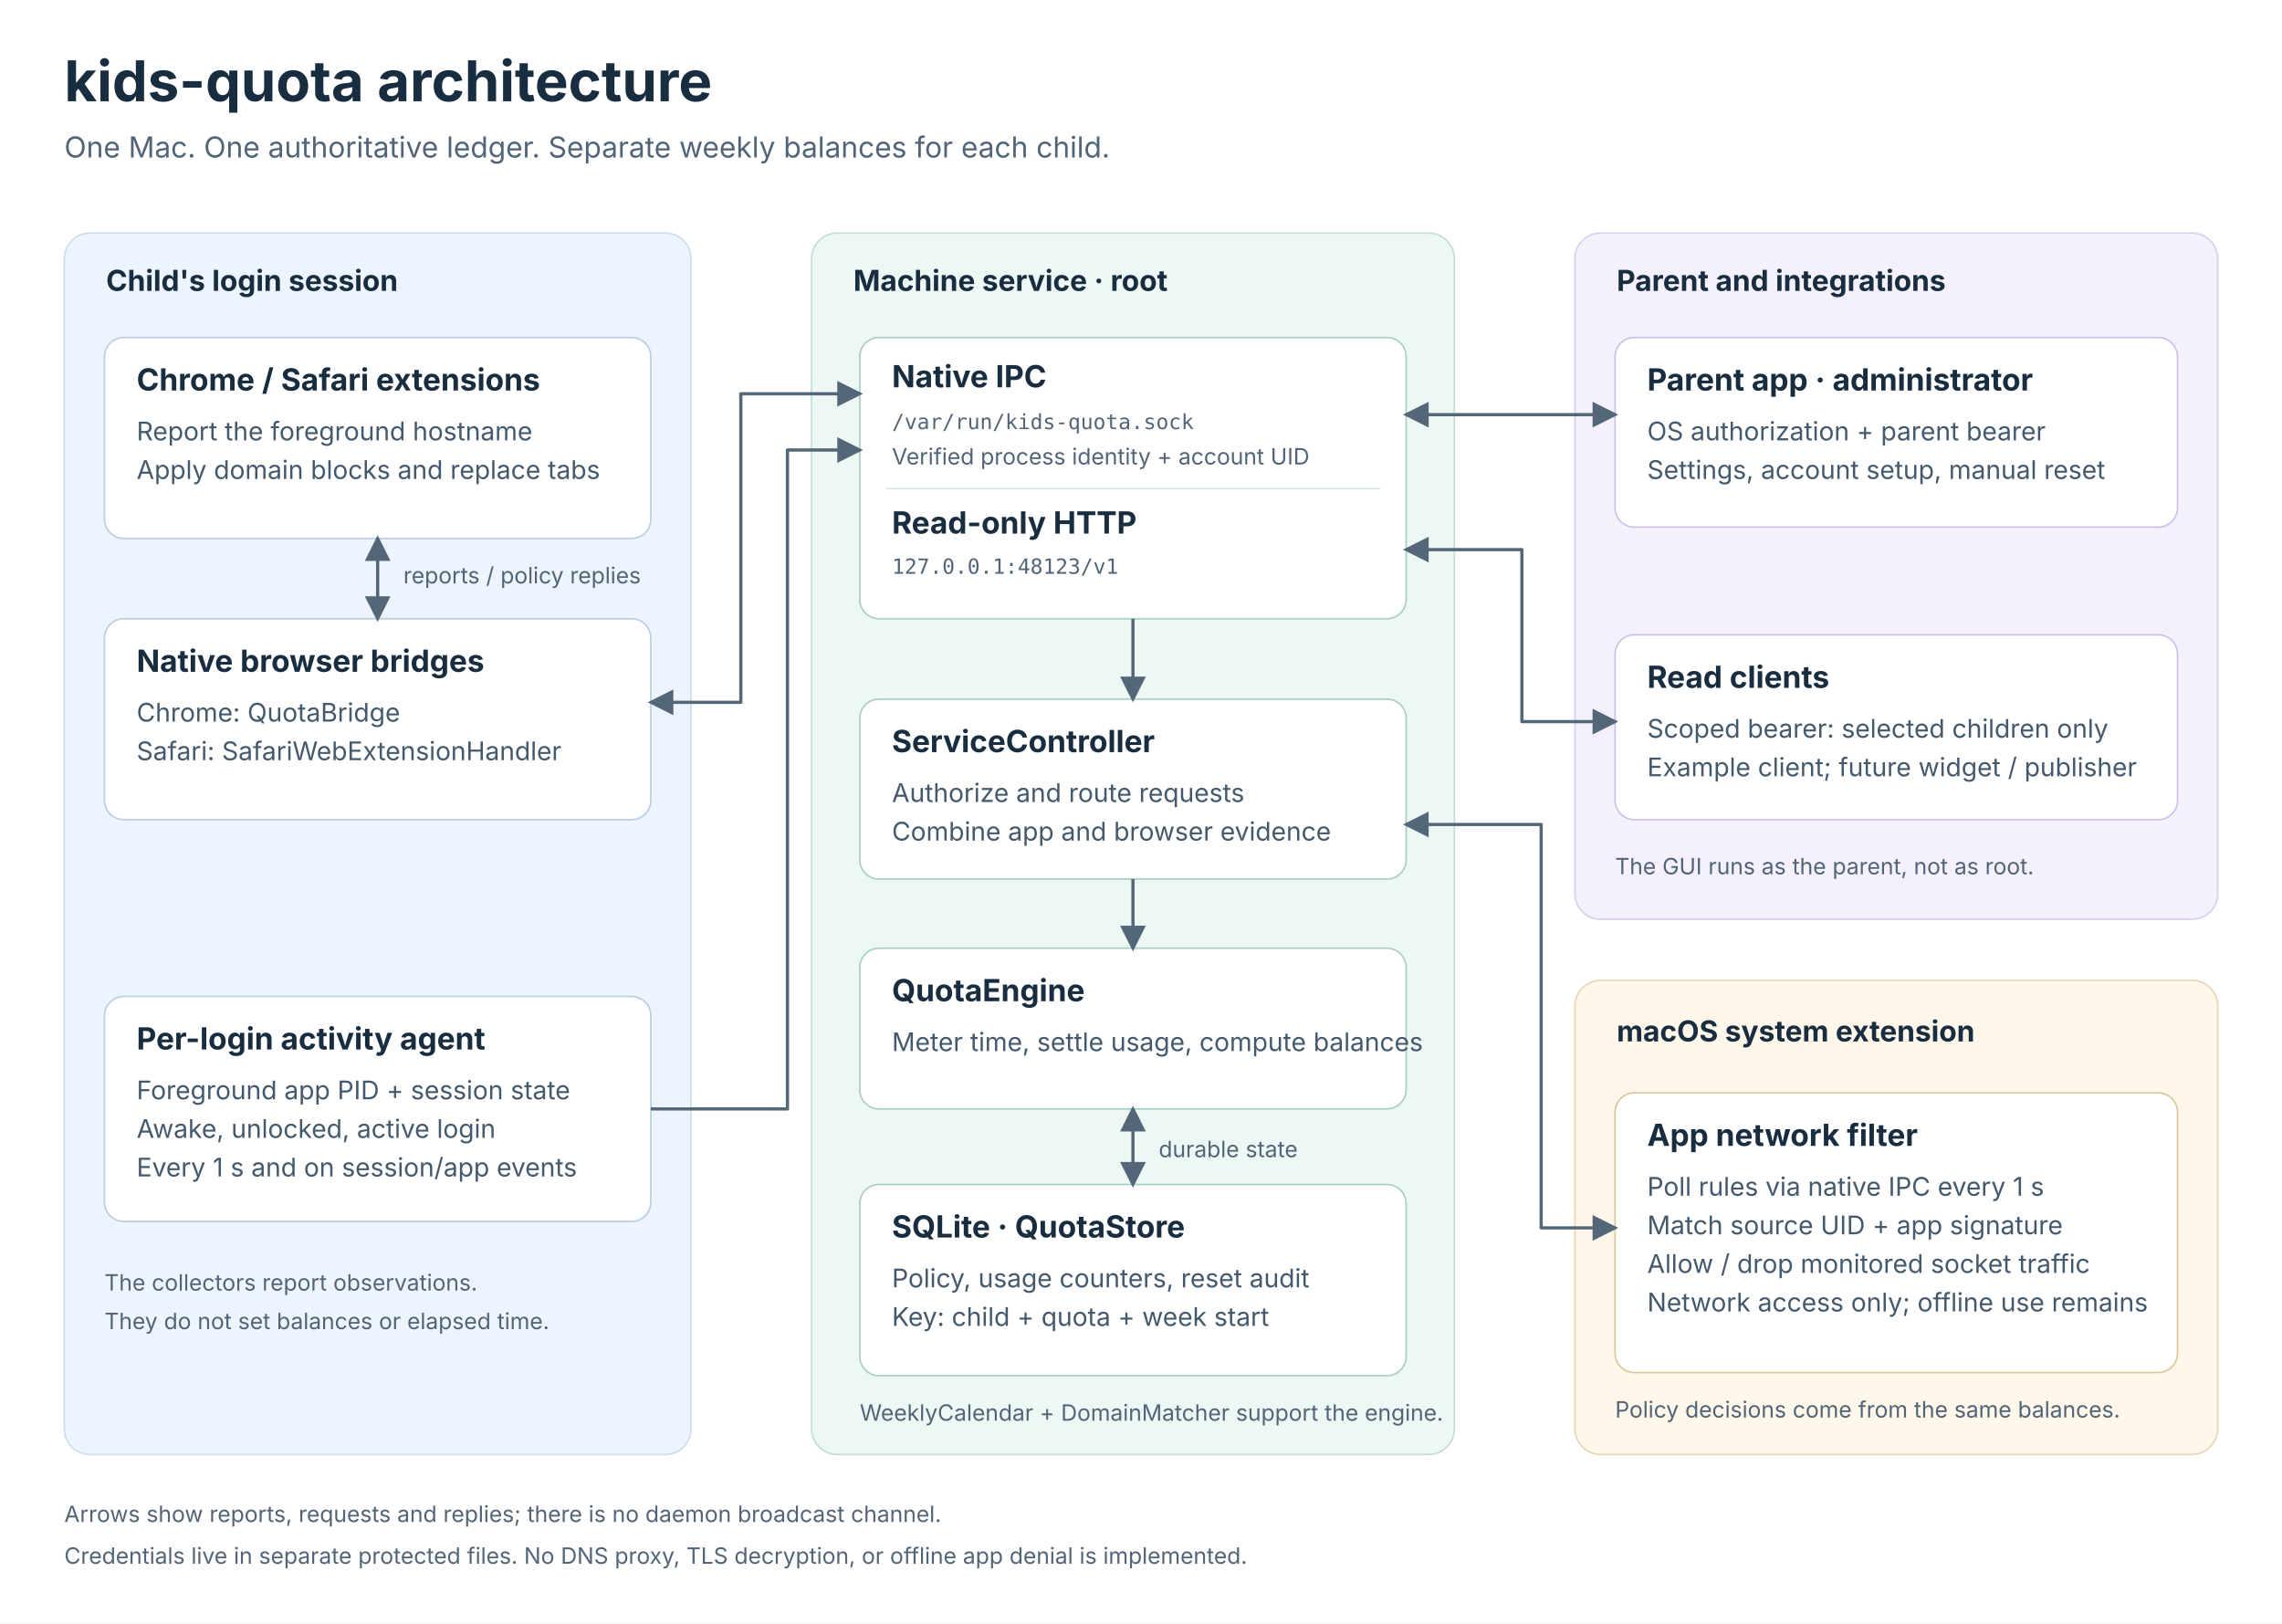
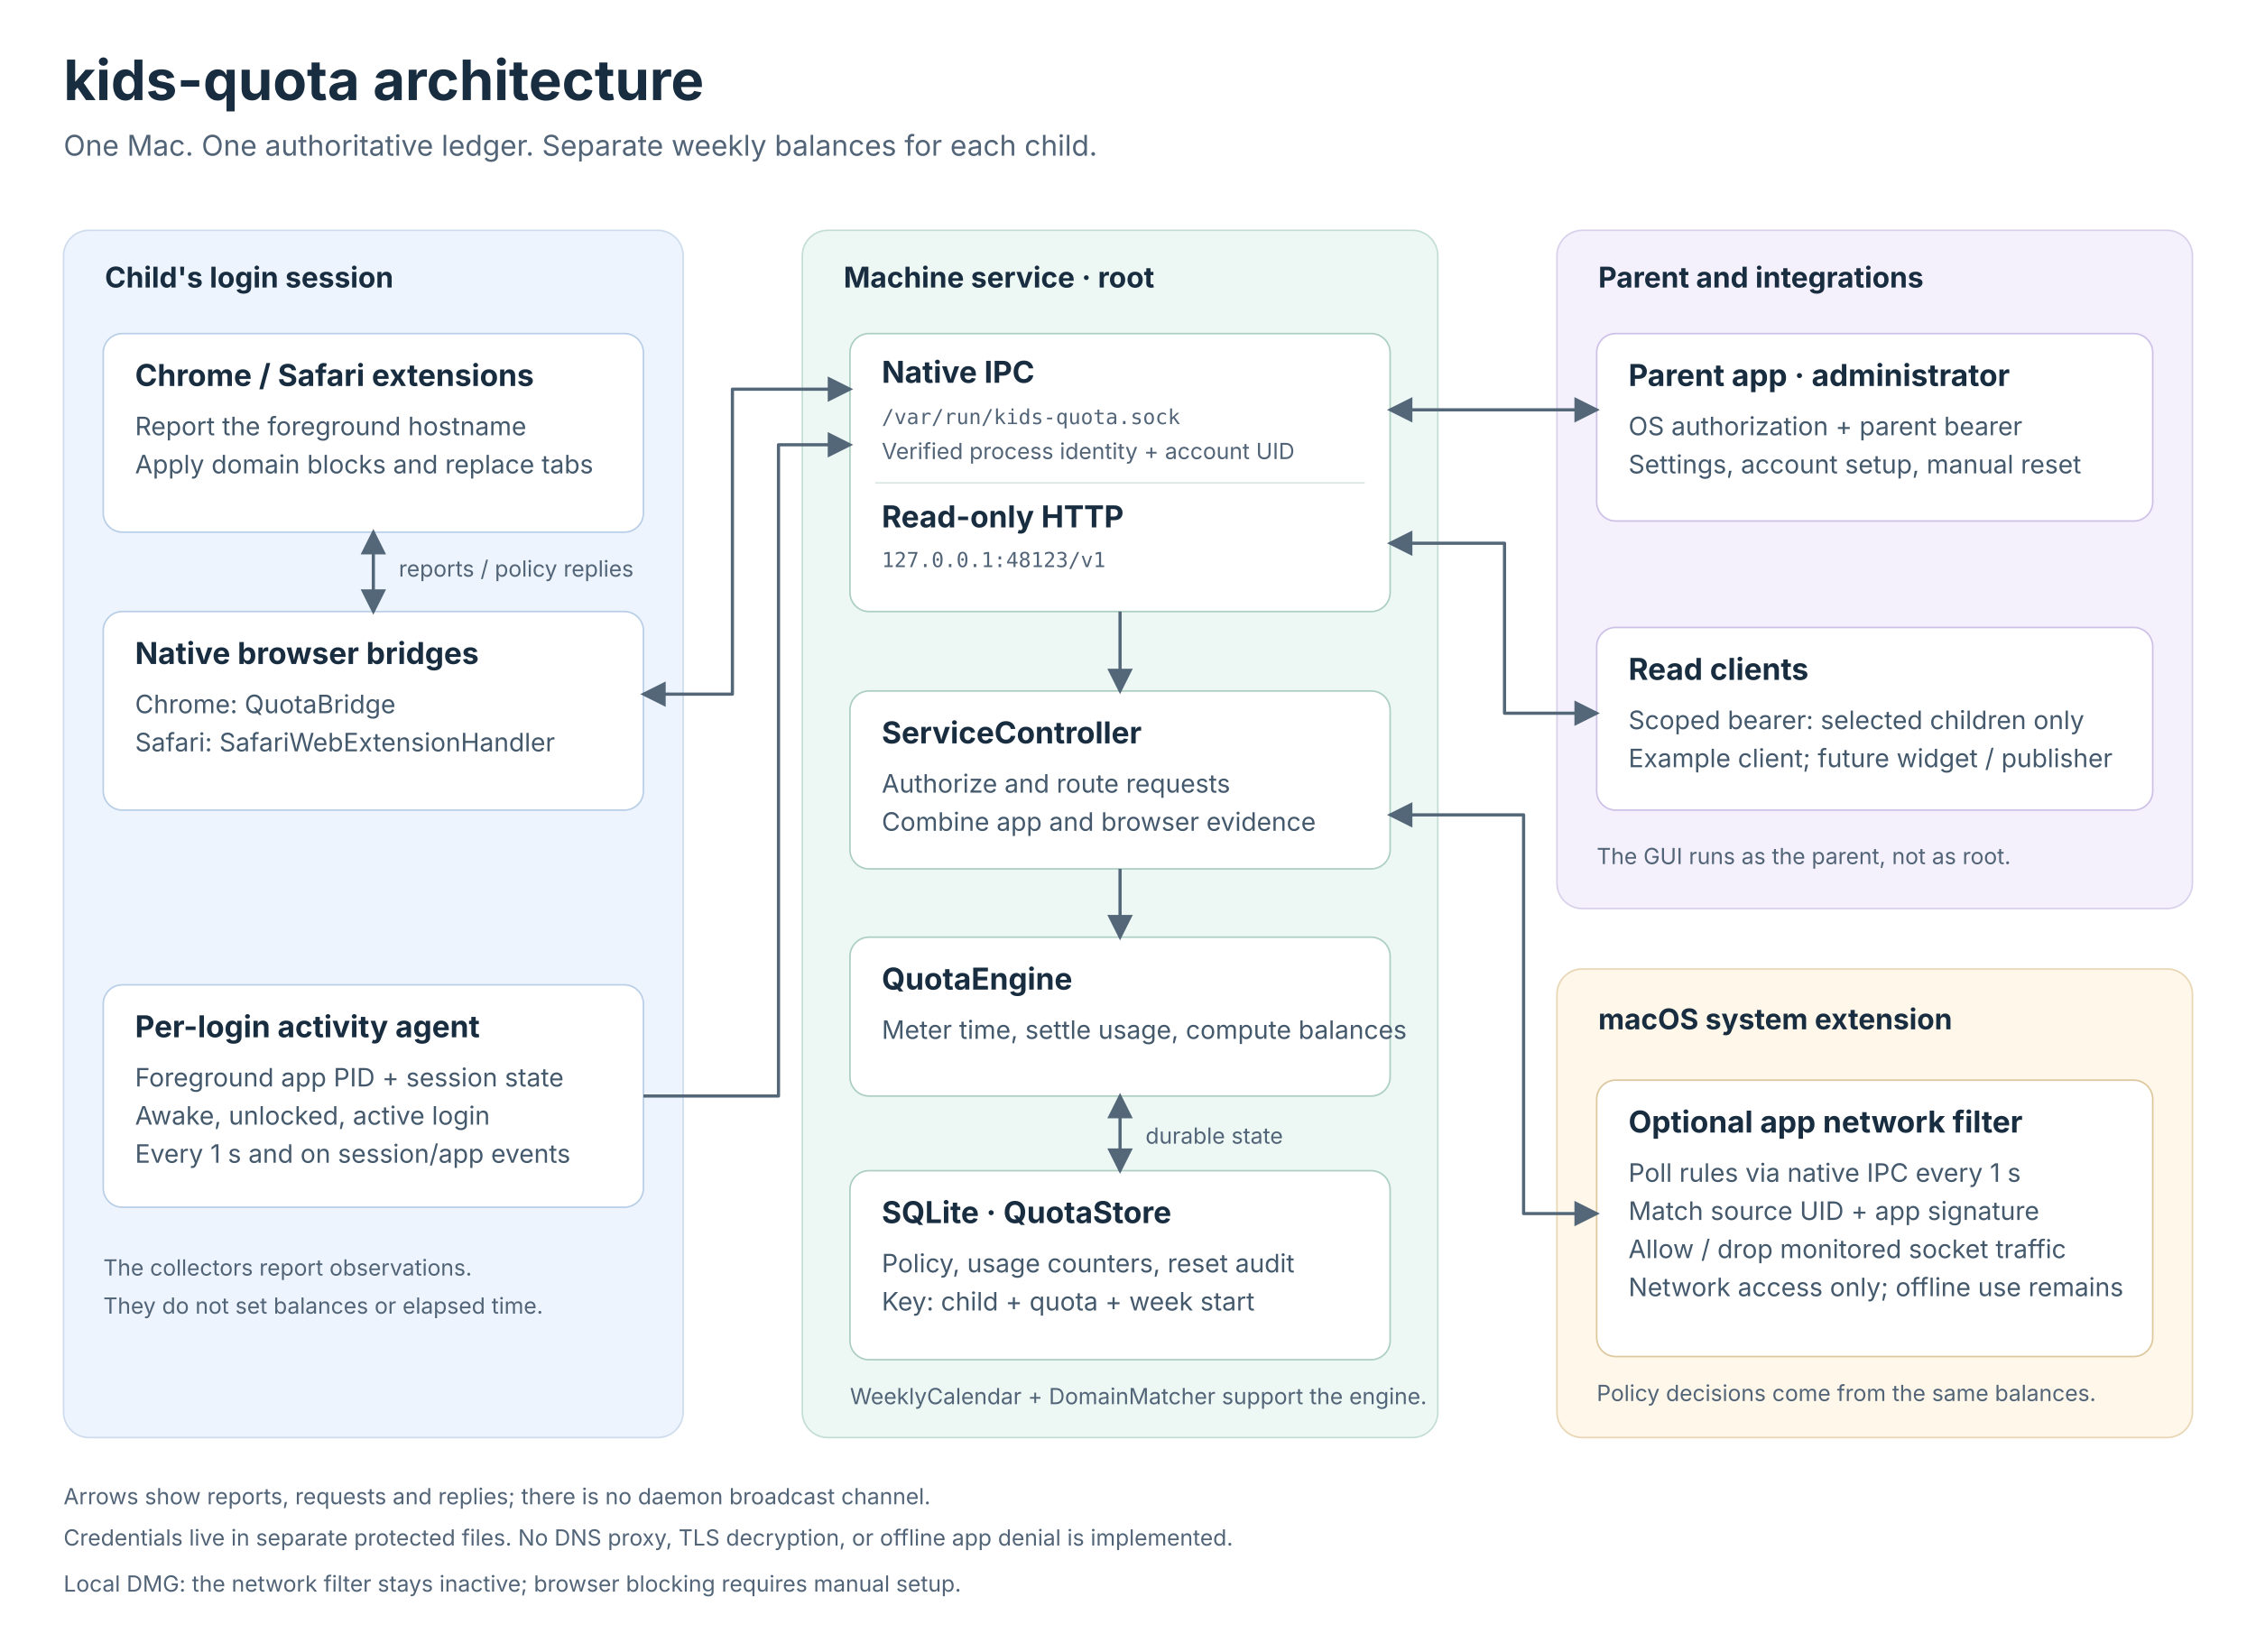
- <svg xmlns="http://www.w3.org/2000/svg" width="1420" height="1010" viewBox="0 0 1420 1010" role="img" aria-labelledby="title description">
+ <svg xmlns="http://www.w3.org/2000/svg" width="1420" height="1040" viewBox="0 0 1420 1040" role="img" aria-labelledby="title description">
  <defs>
    <marker id="arrow" markerWidth="8" markerHeight="8" refX="7" refY="4" orient="auto-start-reverse">
      <path d="M0,0 L8,4 L0,8 Z" fill="#536779" />
    </marker>
    <style>
    text {font-family: -apple-system, BlinkMacSystemFont, 'Segoe UI', sans-serif; fill: #192d40;}
    .title {font-size: 35px; font-weight: 700;}
    .subtitle {font-size: 18px; fill: #526477;}
    .group {font-size: 18px; font-weight: 650;}
    .label {font-size: 19px; font-weight: 650;}
    .body {font-size: 16px; fill: #44596c;}
    .small {font-size: 14px; fill: #526477;}
    .mono {font-family: ui-monospace, 'SF Mono', Menlo, monospace; font-size: 13px; fill: #526477;}
    .edge {fill:none; stroke:#536779; stroke-width:2; stroke-linejoin:round; marker-end:url(#arrow);}
    .both {marker-start:url(#arrow);}
  </style>
  </defs>
-   <rect width="1420" height="1010" fill="#ffffff" />
+   <rect width="1420" height="1040" fill="#ffffff" />
  <text x="40" y="63" class="title">kids-quota architecture</text>
  <text x="40" y="98" class="subtitle">One Mac. One authoritative ledger. Separate weekly balances for each child.</text>
  <rect x="40" y="145" width="390" height="760" rx="16" fill="#edf4fd" stroke="#cedced" />
  <text x="66" y="181" class="group">Child's login session</text>
  <rect x="505" y="145" width="400" height="760" rx="16" fill="#edf7f4" stroke="#c4ded6" />
  <text x="531" y="181" class="group">Machine service · root</text>
  <rect x="980" y="145" width="400" height="427" rx="16" fill="#f4f1fc" stroke="#d9d1ec" />
  <text x="1006" y="181" class="group">Parent and integrations</text>
  <rect x="980" y="610" width="400" height="295" rx="16" fill="#fff7e9" stroke="#e8d6b5" />
  <text x="1006" y="648" class="group">macOS system extension</text>
  <rect x="65" y="210" width="340" height="125" rx="12" fill="#ffffff" stroke="#b9cee7" />
  <text x="85" y="243" class="label">Chrome / Safari extensions</text>
  <text x="85" y="274" class="body">Report the foreground hostname</text>
  <text x="85" y="298" class="body">Apply domain blocks and replace tabs</text>
  <rect x="65" y="385" width="340" height="125" rx="12" fill="#ffffff" stroke="#b9cee7" />
  <text x="85" y="418" class="label">Native browser bridges</text>
  <text x="85" y="449" class="body">Chrome: QuotaBridge</text>
  <text x="85" y="473" class="body">Safari: SafariWebExtensionHandler</text>
  <path d="M 235 335 L 235 385" class="edge both" />
  <text x="251" y="363" class="small">reports / policy replies</text>
  <rect x="65" y="620" width="340" height="140" rx="12" fill="#ffffff" stroke="#b9cee7" />
  <text x="85" y="653" class="label">Per-login activity agent</text>
  <text x="85" y="684" class="body">Foreground app PID + session state</text>
  <text x="85" y="708" class="body">Awake, unlocked, active login</text>
  <text x="85" y="732" class="body">Every 1 s and on session/app events</text>
  <text x="65" y="803" class="small">The collectors report observations.</text>
  <text x="65" y="827" class="small">They do not set balances or elapsed time.</text>
  <rect x="535" y="210" width="340" height="175" rx="12" fill="#ffffff" stroke="#accfc2" />
  <text x="555" y="241" class="label">Native IPC</text>
  <text x="555" y="267" class="mono">/var/run/kids-quota.sock</text>
  <text x="555" y="289" class="small">Verified process identity + account UID</text>
  <path d="M 551 304 H 859" stroke="#d9e6df" />
  <text x="555" y="332" class="label">Read-only HTTP</text>
  <text x="555" y="357" class="mono">127.0.0.1:48123/v1</text>
  <rect x="535" y="435" width="340" height="112" rx="12" fill="#ffffff" stroke="#accfc2" />
  <text x="555" y="468" class="label">ServiceController</text>
  <text x="555" y="499" class="body">Authorize and route requests</text>
  <text x="555" y="523" class="body">Combine app and browser evidence</text>
  <rect x="535" y="590" width="340" height="100" rx="12" fill="#ffffff" stroke="#accfc2" />
  <text x="555" y="623" class="label">QuotaEngine</text>
  <text x="555" y="654" class="body">Meter time, settle usage, compute balances</text>
  <rect x="535" y="737" width="340" height="119" rx="12" fill="#ffffff" stroke="#accfc2" />
  <text x="555" y="770" class="label">SQLite · QuotaStore</text>
  <text x="555" y="801" class="body">Policy, usage counters, reset audit</text>
  <text x="555" y="825" class="body">Key: child + quota + week start</text>
  <path d="M 705 385 L 705 435" class="edge" />
  <path d="M 705 547 L 705 590" class="edge" />
  <path d="M 705 690 L 705 737" class="edge both" />
  <text x="721" y="720" class="small">durable state</text>
  <text x="535" y="884" class="small">WeeklyCalendar + DomainMatcher support the engine.</text>
  <path d="M 405 437 H 461 V 245 H 535" class="edge both" />
  <path d="M 405 690 H 490 V 280 H 535" class="edge" />
  <rect x="1005" y="210" width="350" height="118" rx="12" fill="#ffffff" stroke="#cdc1e8" />
  <text x="1025" y="243" class="label">Parent app · administrator</text>
  <text x="1025" y="274" class="body">OS authorization + parent bearer</text>
  <text x="1025" y="298" class="body">Settings, account setup, manual reset</text>
  <path d="M 1005 258 H 875" class="edge both" />
  <rect x="1005" y="395" width="350" height="115" rx="12" fill="#ffffff" stroke="#cdc1e8" />
  <text x="1025" y="428" class="label">Read clients</text>
  <text x="1025" y="459" class="body">Scoped bearer: selected children only</text>
  <text x="1025" y="483" class="body">Example client; future widget / publisher</text>
  <path d="M 1005 449 H 947 V 342 H 875" class="edge both" />
  <text x="1005" y="544" class="small">The GUI runs as the parent, not as root.</text>
  <rect x="1005" y="680" width="350" height="174" rx="12" fill="#ffffff" stroke="#ddc89e" />
-   <text x="1025" y="713" class="label">App network filter</text>
+   <text x="1025" y="713" class="label">Optional app network filter</text>
  <text x="1025" y="744" class="body">Poll rules via native IPC every 1 s</text>
  <text x="1025" y="768" class="body">Match source UID + app signature</text>
  <text x="1025" y="792" class="body">Allow / drop monitored socket traffic</text>
  <text x="1025" y="816" class="body">Network access only; offline use remains</text>
  <path d="M 1005 764 H 959 V 513 H 875" class="edge both" />
  <text x="1005" y="882" class="small">Policy decisions come from the same balances.</text>
  <text x="40" y="947" class="small">Arrows show reports, requests and replies; there is no daemon broadcast channel.</text>
  <text x="40" y="973" class="small">Credentials live in separate protected files. No DNS proxy, TLS decryption, or offline app denial is implemented.</text>
+   <text x="40" y="1002" class="small">Local DMG: the network filter stays inactive; browser blocking requires manual setup.</text>
</svg>
